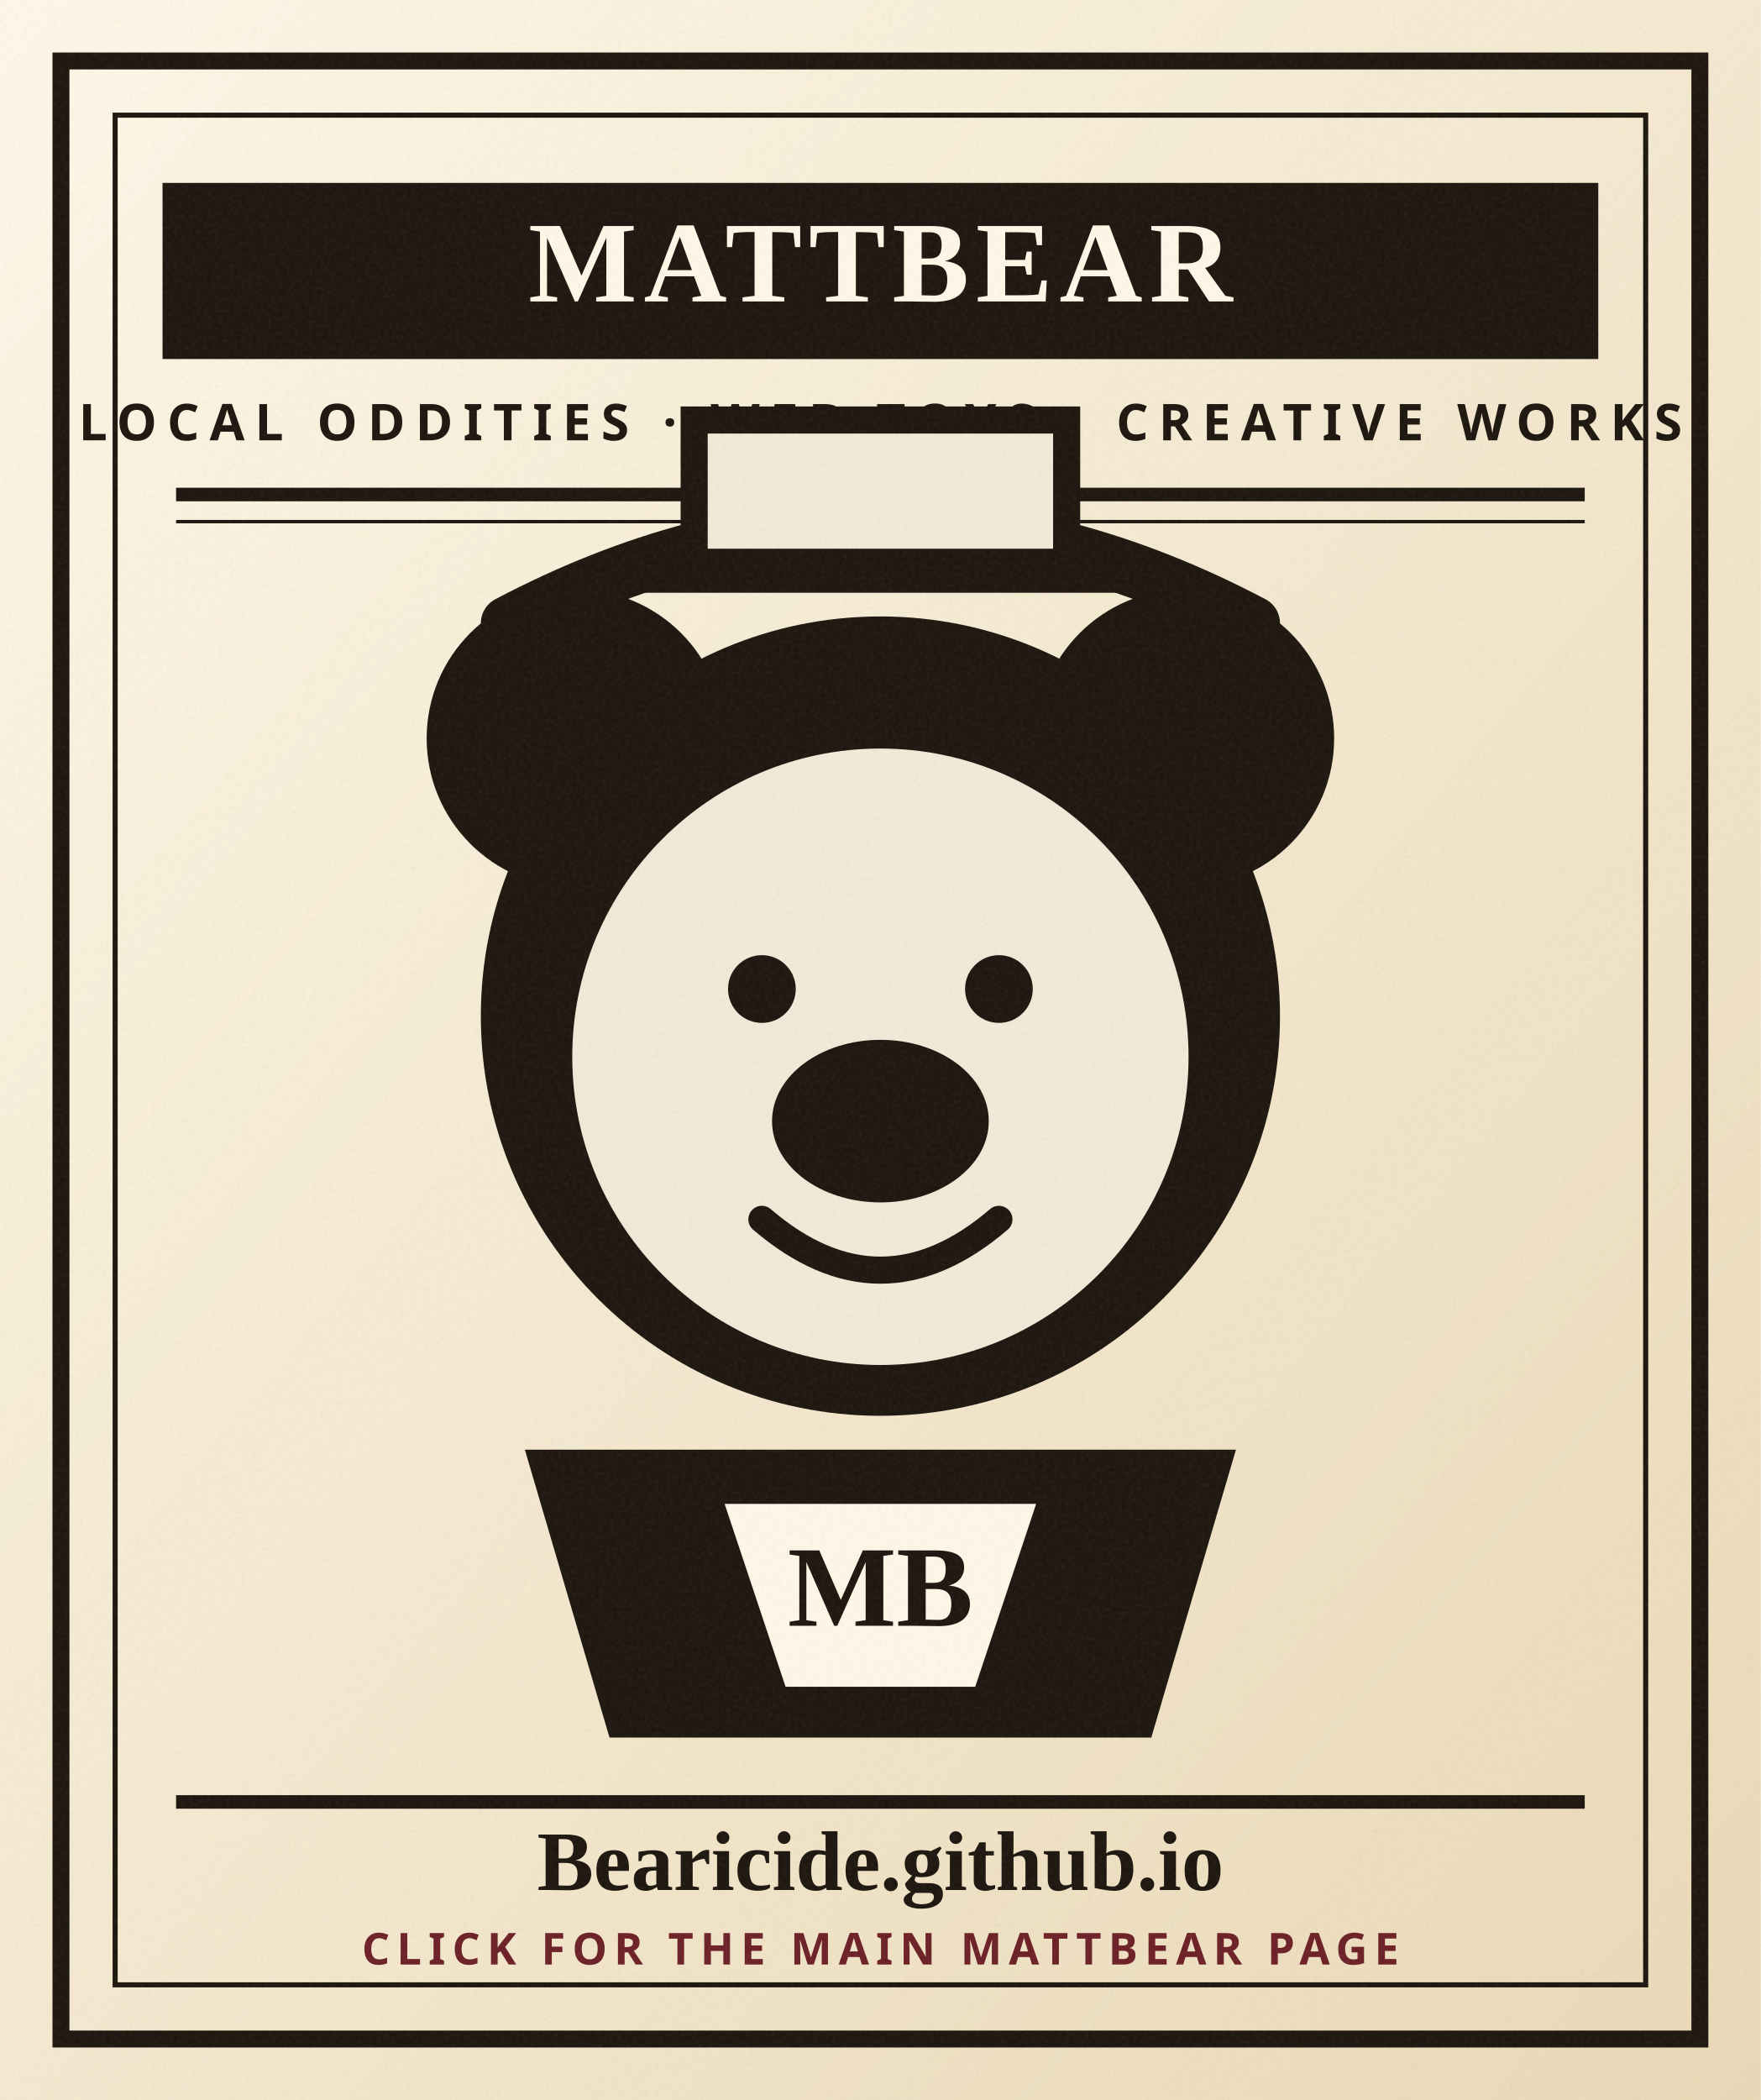
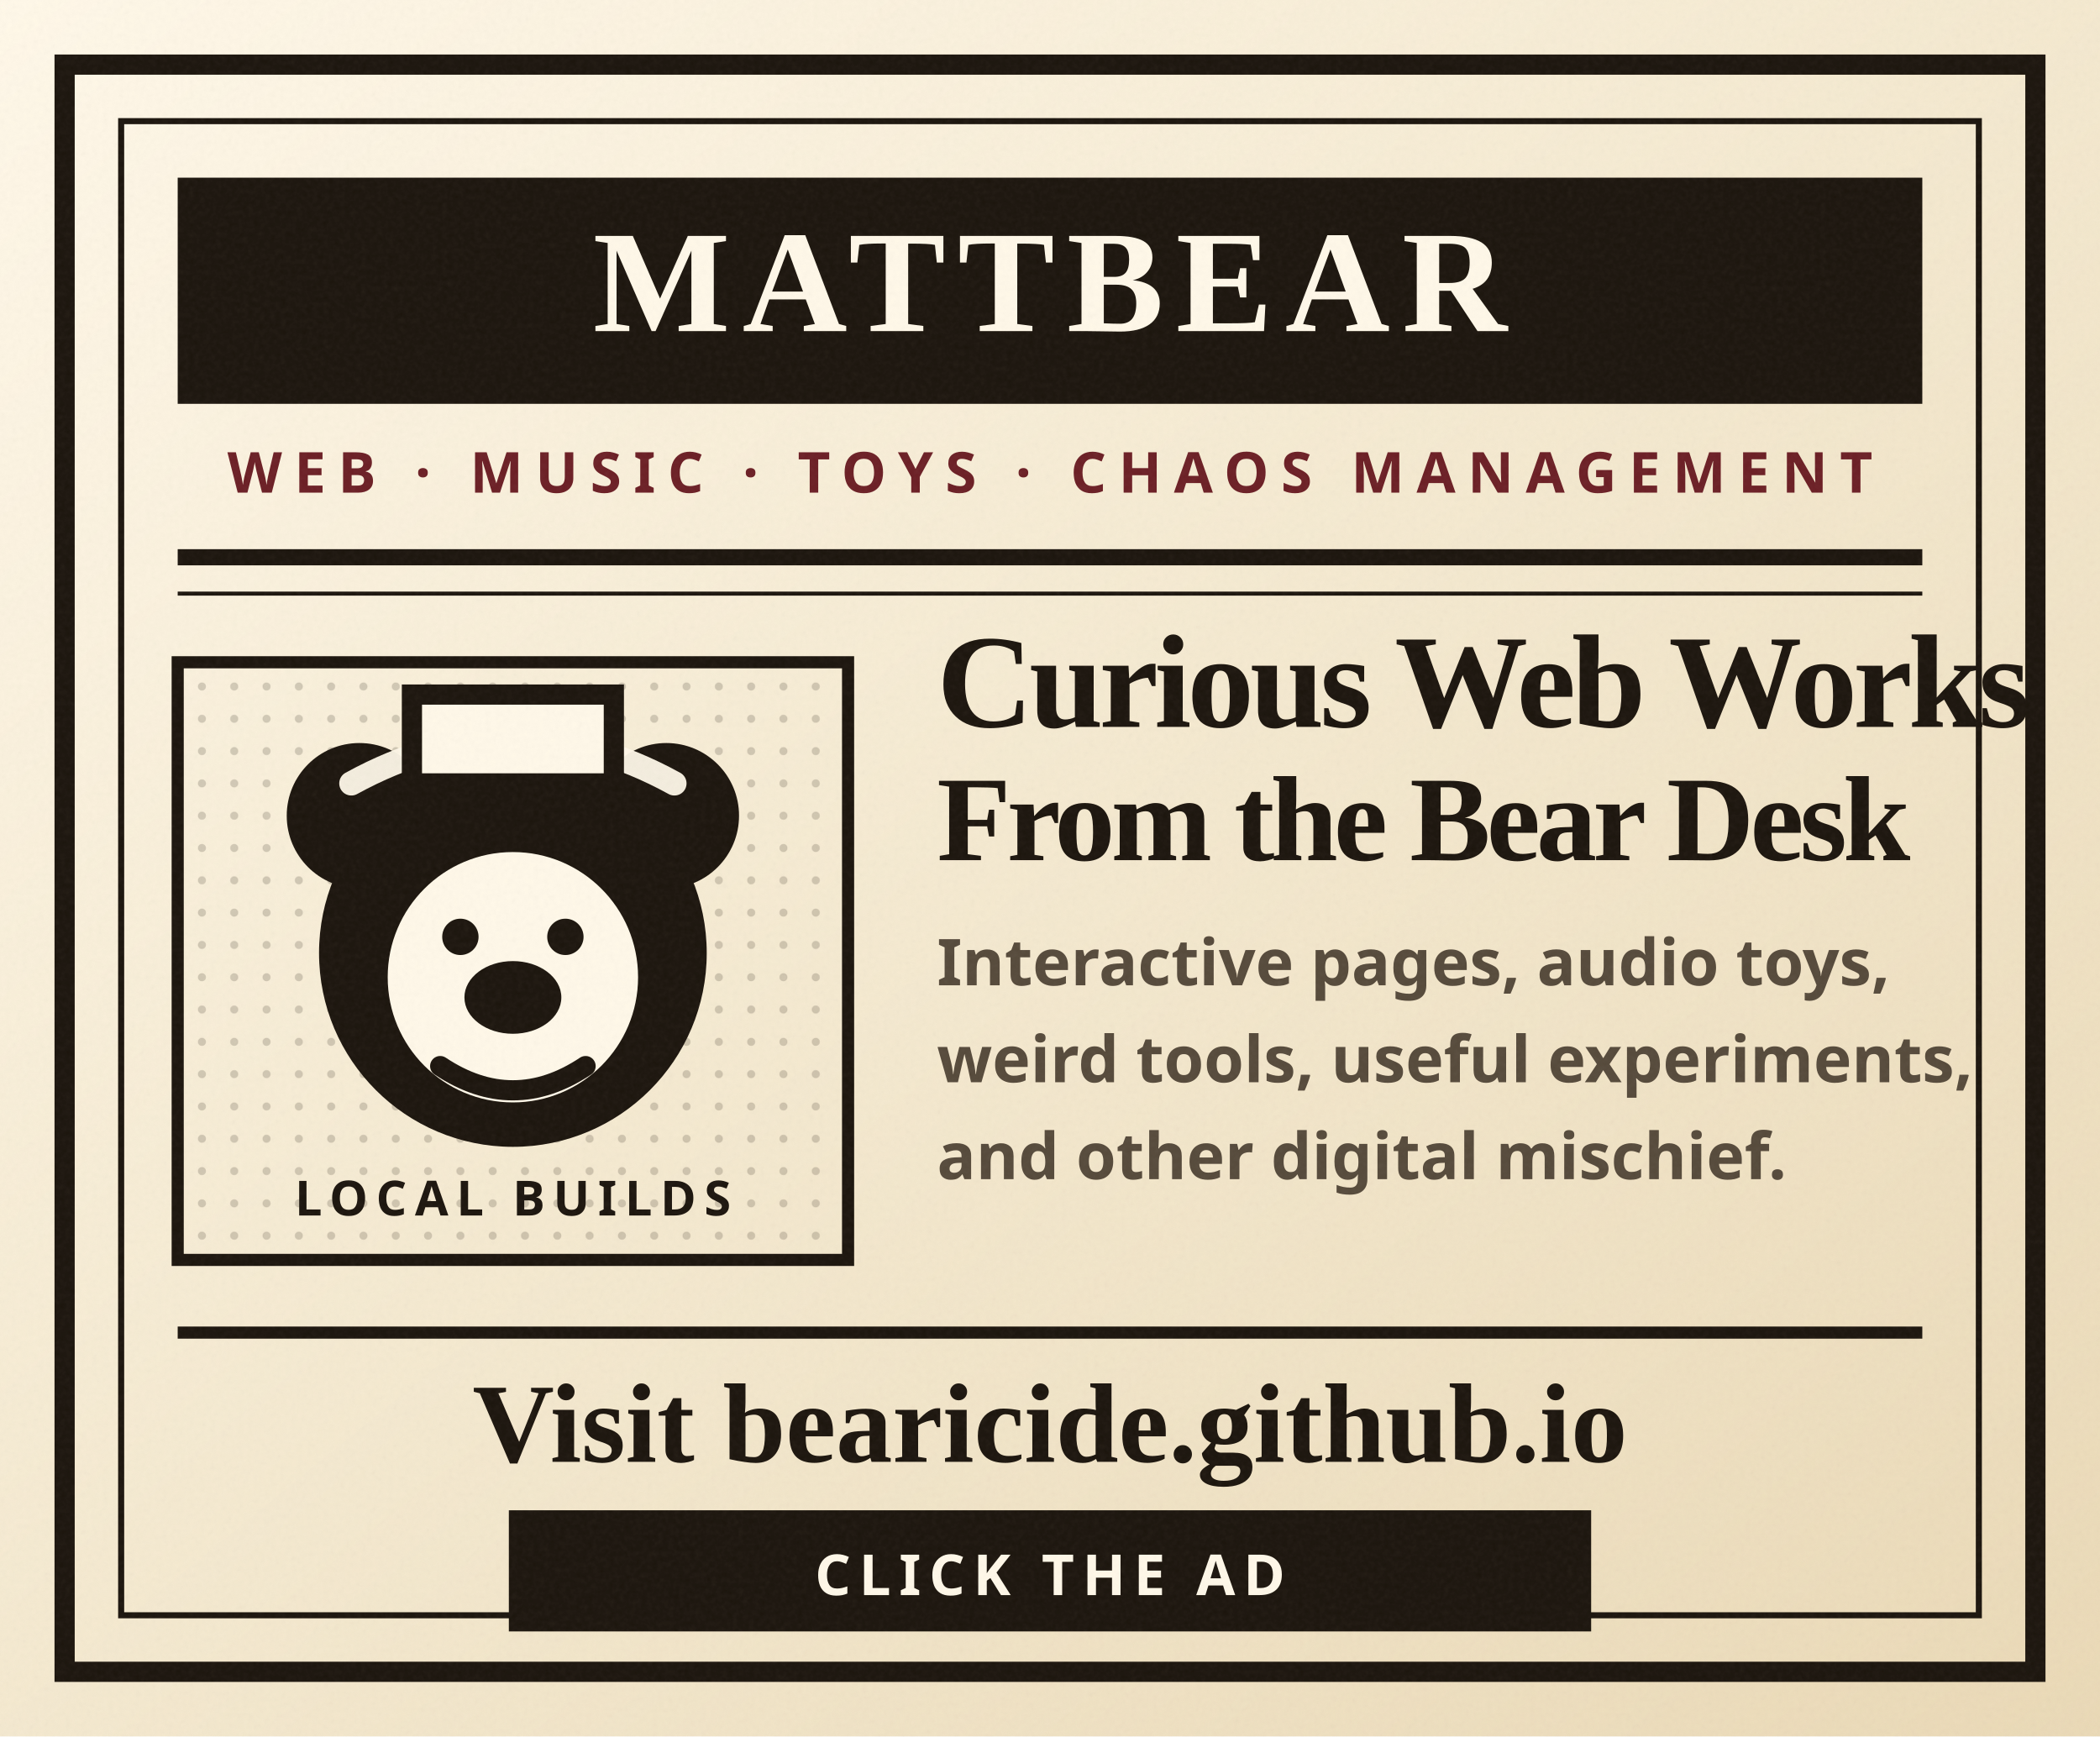
- <svg xmlns="http://www.w3.org/2000/svg" width="520" height="620" viewBox="0 0 520 620" role="img" aria-labelledby="title desc">
+ <svg xmlns="http://www.w3.org/2000/svg" width="520" height="430" viewBox="0 0 520 430" role="img" aria-labelledby="title desc">
  <defs>
    <filter id="grain">
-       <feTurbulence type="fractalNoise" baseFrequency="0.9" numOctaves="2" seed="7" />
+       <feTurbulence type="fractalNoise" baseFrequency="0.75" numOctaves="2" seed="11" />
      <feColorMatrix type="saturate" values="0" />
      <feComponentTransfer>
-         <feFuncA type="table" tableValues="0 .12" />
+         <feFuncA type="table" tableValues="0 .10" />
      </feComponentTransfer>
    </filter>
+     <pattern id="dots" width="8" height="8" patternUnits="userSpaceOnUse">
+       <circle cx="2" cy="2" r="1" fill="#1b140c" opacity=".18" />
+     </pattern>
    <linearGradient id="paper" x1="0" x2="1" y1="0" y2="1">
      <stop offset="0" stop-color="#fff8e8" />
      <stop offset="1" stop-color="#ead9b6" />
    </linearGradient>
  </defs>
-   <rect width="520" height="620" fill="url(#paper)" />
-   <rect x="18" y="18" width="484" height="584" fill="none" stroke="#1b140c" stroke-width="5" />
-   <rect x="34" y="34" width="452" height="552" fill="none" stroke="#1b140c" stroke-width="1.5" />
-   <rect x="48" y="54" width="424" height="52" fill="#1b140c" />
-   <text x="260" y="89" text-anchor="middle" fill="#fff8e8" font-family="Georgia, Times New Roman, serif" font-size="34" font-weight="700" letter-spacing="2">MATTBEAR</text>
-   <text x="260" y="130" text-anchor="middle" fill="#1b140c" font-family="Verdana, Geneva, sans-serif" font-size="15" font-weight="900" letter-spacing="3">LOCAL ODDITIES · WEB TOYS · CREATIVE WORKS</text>
-   <line x1="52" y1="146" x2="468" y2="146" stroke="#1b140c" stroke-width="4" />
-   <line x1="52" y1="154" x2="468" y2="154" stroke="#1b140c" stroke-width="1" />
-   <g transform="translate(0 8)">
-     <circle cx="260" cy="292" r="118" fill="#1b140c" />
-     <circle cx="170" cy="210" r="44" fill="#1b140c" />
-     <circle cx="350" cy="210" r="44" fill="#1b140c" />
-     <circle cx="260" cy="304" r="96" fill="#f2ead8" stroke="#1b140c" stroke-width="10" />
-     <circle cx="225" cy="284" r="10" fill="#1b140c" />
-     <circle cx="295" cy="284" r="10" fill="#1b140c" />
-     <ellipse cx="260" cy="323" rx="32" ry="24" fill="#1b140c" />
-     <path d="M225 352 Q260 382 295 352" fill="none" stroke="#1b140c" stroke-width="8" stroke-linecap="round" />
-     <path d="M150 176 Q260 118 370 176" fill="none" stroke="#1b140c" stroke-width="16" stroke-linecap="round" />
-     <rect x="205" y="116" width="110" height="42" fill="#f2ead8" stroke="#1b140c" stroke-width="8" />
-     <line x1="180" y1="162" x2="340" y2="162" stroke="#1b140c" stroke-width="10" stroke-linecap="round" />
-     <path d="M155 420 L365 420 L340 505 L180 505 Z" fill="#1b140c" />
-     <path d="M214 436 L306 436 L288 490 L232 490 Z" fill="#fff8e8" />
-     <text x="260" y="472" text-anchor="middle" fill="#1b140c" font-family="Georgia, Times New Roman, serif" font-size="34" font-weight="700">MB</text>
+   <rect width="520" height="430" fill="url(#paper)" />
+   <rect x="16" y="16" width="488" height="398" fill="none" stroke="#1b140c" stroke-width="5" />
+   <rect x="30" y="30" width="460" height="370" fill="none" stroke="#1b140c" stroke-width="1.5" />
+   <rect x="44" y="44" width="432" height="56" fill="#1b140c" />
+   <text x="260" y="82" text-anchor="middle" fill="#fff8e8" font-family="Georgia, Times New Roman, serif" font-size="36" font-weight="700" letter-spacing="3">MATTBEAR</text>
+   <text x="260" y="122" text-anchor="middle" fill="#6b1e24" font-family="Verdana, Geneva, sans-serif" font-size="14" font-weight="900" letter-spacing="3">WEB · MUSIC · TOYS · CHAOS MANAGEMENT</text>
+   <line x1="44" y1="138" x2="476" y2="138" stroke="#1b140c" stroke-width="4" />
+   <line x1="44" y1="147" x2="476" y2="147" stroke="#1b140c" stroke-width="1" />
+   <rect x="44" y="164" width="166" height="148" fill="url(#dots)" stroke="#1b140c" stroke-width="3" />
+   <g transform="translate(44 164)">
+     <circle cx="83" cy="72" r="48" fill="#1b140c" />
+     <circle cx="45" cy="38" r="18" fill="#1b140c" />
+     <circle cx="121" cy="38" r="18" fill="#1b140c" />
+     <circle cx="83" cy="78" r="34" fill="#fff8e8" stroke="#1b140c" stroke-width="6" />
+     <circle cx="70" cy="68" r="4.5" fill="#1b140c" />
+     <circle cx="96" cy="68" r="4.5" fill="#1b140c" />
+     <ellipse cx="83" cy="83" rx="12" ry="9" fill="#1b140c" />
+     <path d="M65 100 Q83 112 101 100" fill="none" stroke="#1b140c" stroke-width="5" stroke-linecap="round" />
+     <path d="M43 30 Q83 8 123 30" fill="none" stroke="#fff8e8" stroke-width="6" stroke-linecap="round" opacity=".95" />
+     <rect x="58" y="8" width="50" height="22" fill="#fff8e8" stroke="#1b140c" stroke-width="5" />
+     <text x="83" y="137" text-anchor="middle" fill="#1b140c" font-family="Verdana, Geneva, sans-serif" font-size="12" font-weight="900" letter-spacing="2">LOCAL BUILDS</text>
  </g>
-   <line x1="52" y1="532" x2="468" y2="532" stroke="#1b140c" stroke-width="4" />
-   <text x="260" y="558" text-anchor="middle" fill="#1b140c" font-family="Georgia, Times New Roman, serif" font-size="25" font-weight="700">Bearicide.github.io</text>
-   <text x="260" y="580" text-anchor="middle" fill="#6b1e24" font-family="Verdana, Geneva, sans-serif" font-size="13" font-weight="900" letter-spacing="2">CLICK FOR THE MAIN MATTBEAR PAGE</text>
-   <rect width="520" height="620" filter="url(#grain)" opacity=".65" />
+   <text x="232" y="180" fill="#1b140c" font-family="Georgia, Times New Roman, serif" font-size="33" font-weight="700" letter-spacing="-1">Curious Web Works</text>
+   <text x="232" y="213" fill="#1b140c" font-family="Georgia, Times New Roman, serif" font-size="30" font-weight="700" letter-spacing="-1">From the Bear Desk</text>
+   <text x="232" y="244" fill="#55493a" font-family="Verdana, Geneva, sans-serif" font-size="16" font-weight="700">Interactive pages, audio toys,</text>
+   <text x="232" y="268" fill="#55493a" font-family="Verdana, Geneva, sans-serif" font-size="16" font-weight="700">weird tools, useful experiments,</text>
+   <text x="232" y="292" fill="#55493a" font-family="Verdana, Geneva, sans-serif" font-size="16" font-weight="700">and other digital mischief.</text>
+   <line x1="44" y1="330" x2="476" y2="330" stroke="#1b140c" stroke-width="3" />
+   <text x="260" y="362" text-anchor="middle" fill="#1b140c" font-family="Georgia, Times New Roman, serif" font-size="28" font-weight="700">Visit bearicide.github.io</text>
+   <rect x="126" y="374" width="268" height="30" fill="#1b140c" />
+   <text x="260" y="395" text-anchor="middle" fill="#fff8e8" font-family="Verdana, Geneva, sans-serif" font-size="14" font-weight="900" letter-spacing="2">CLICK THE AD</text>
+   <rect width="520" height="430" filter="url(#grain)" opacity=".6" />
</svg>
